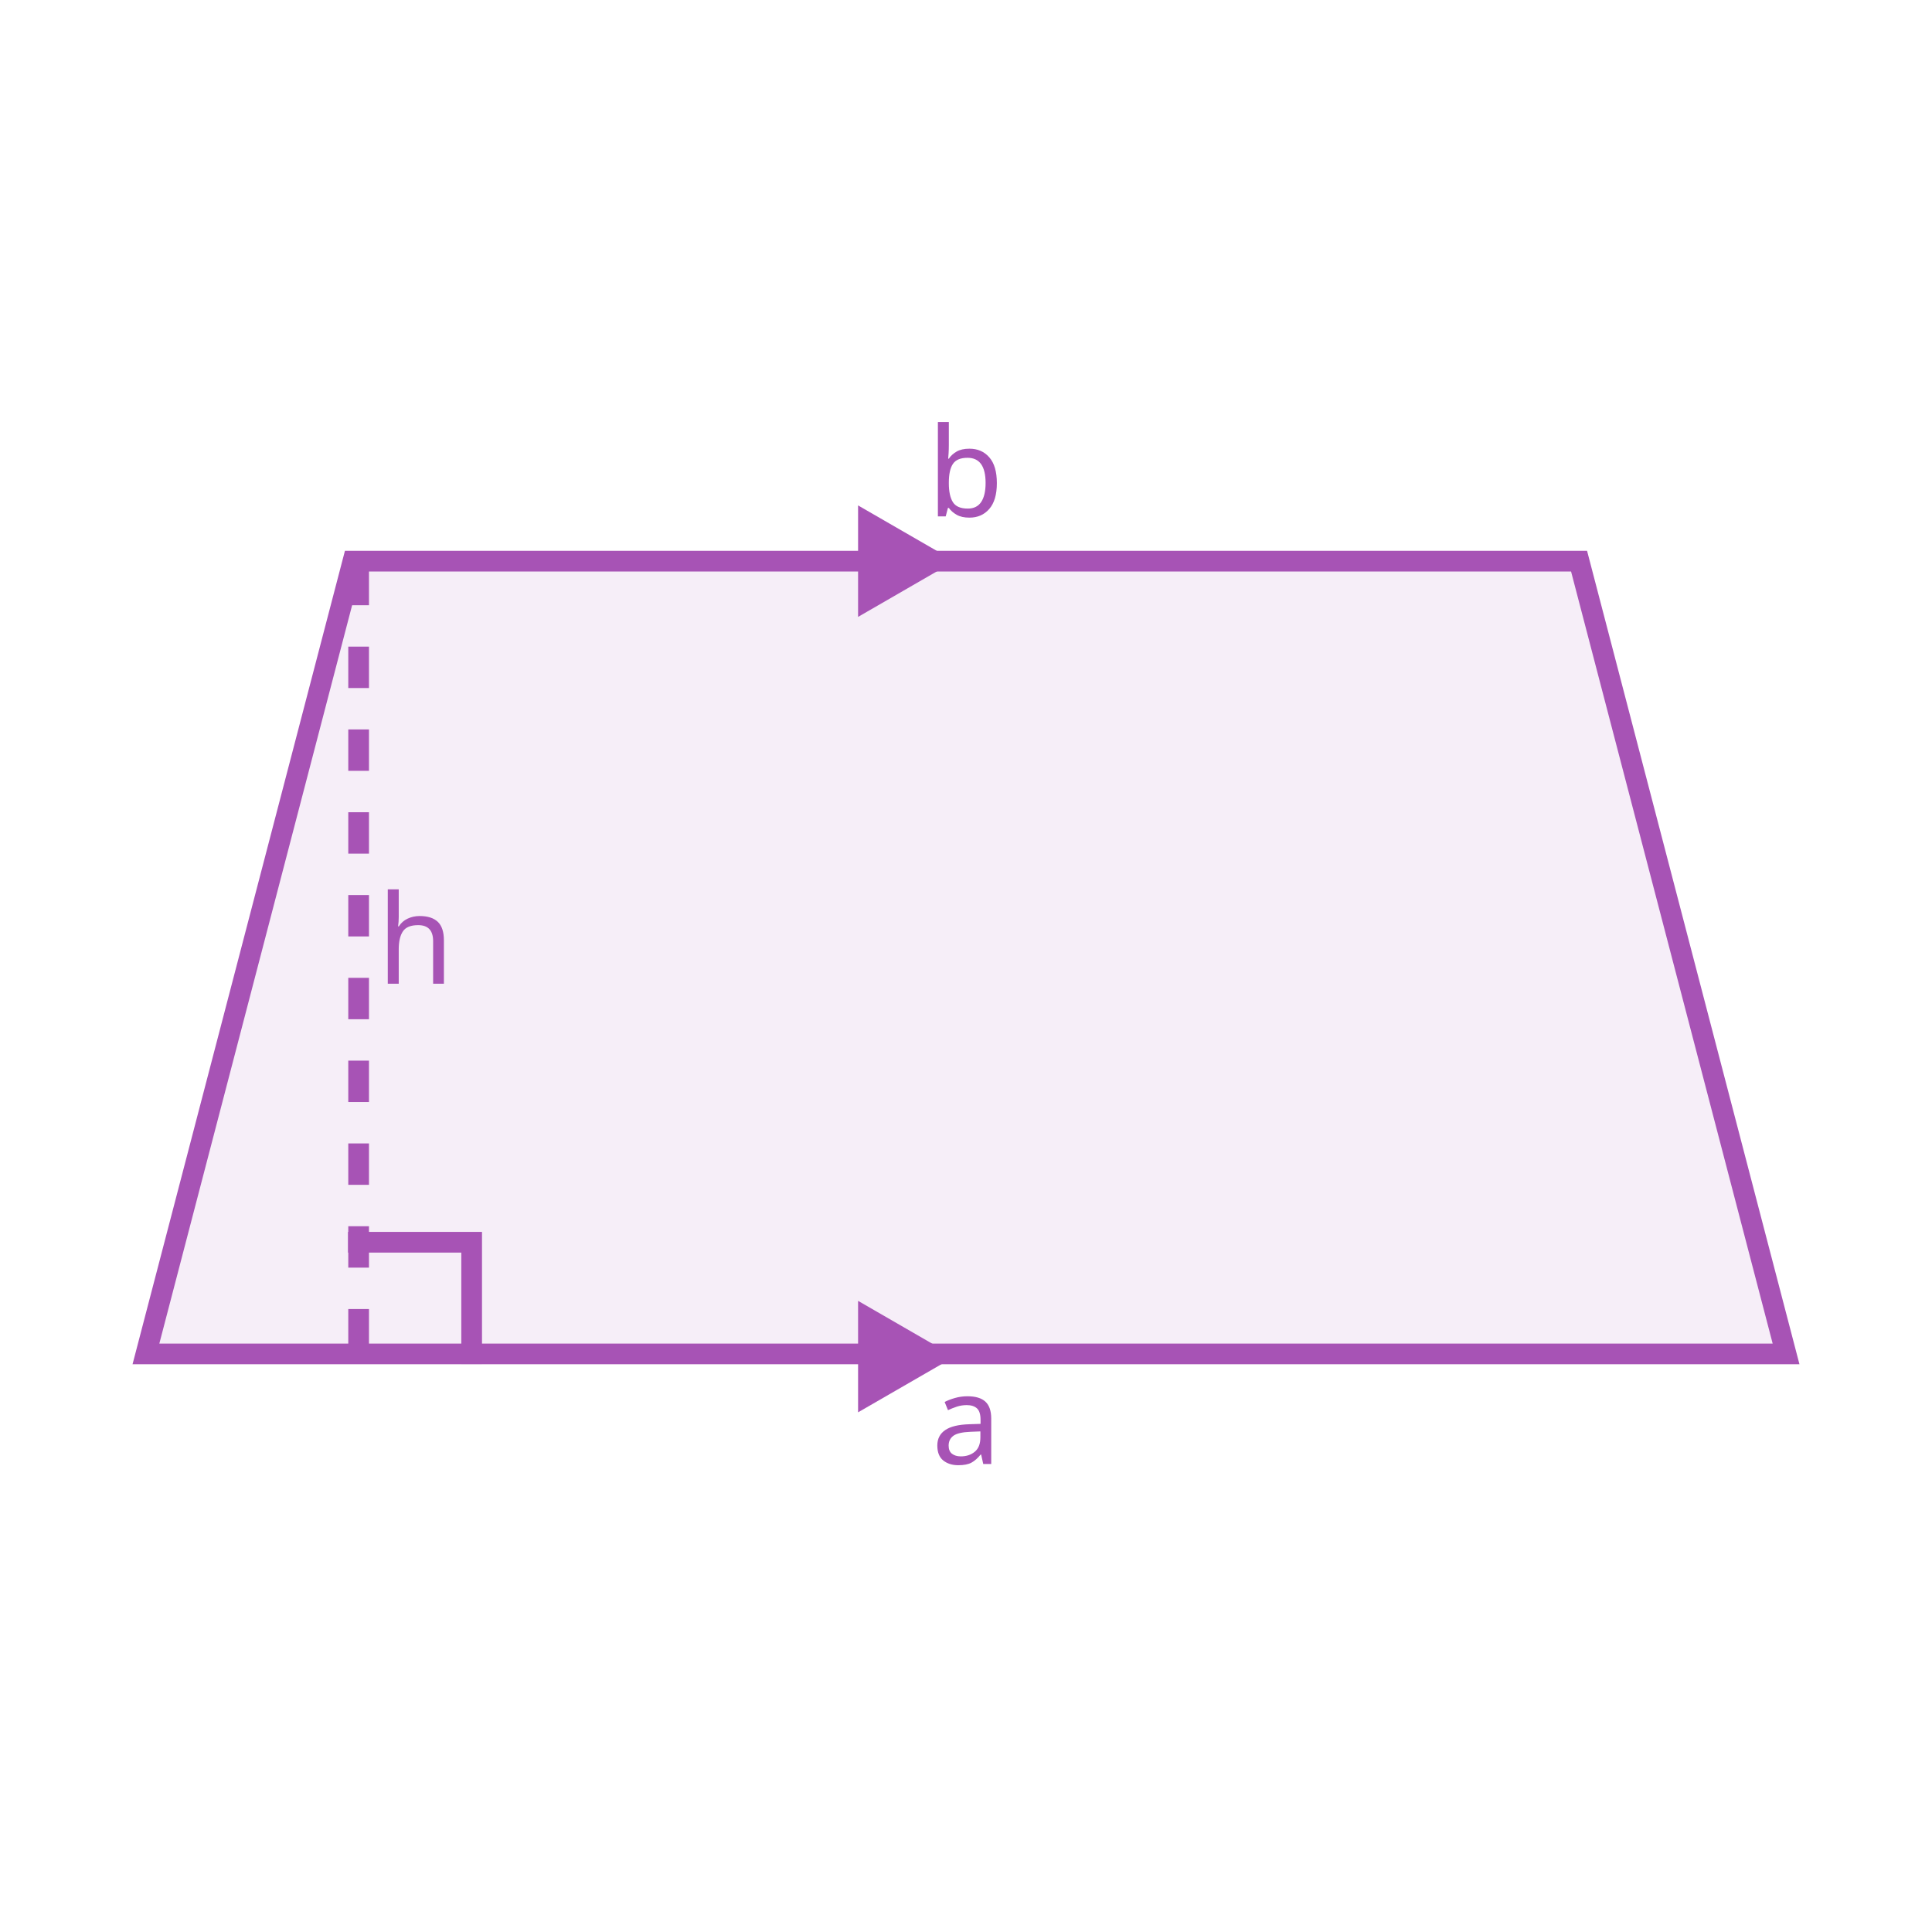
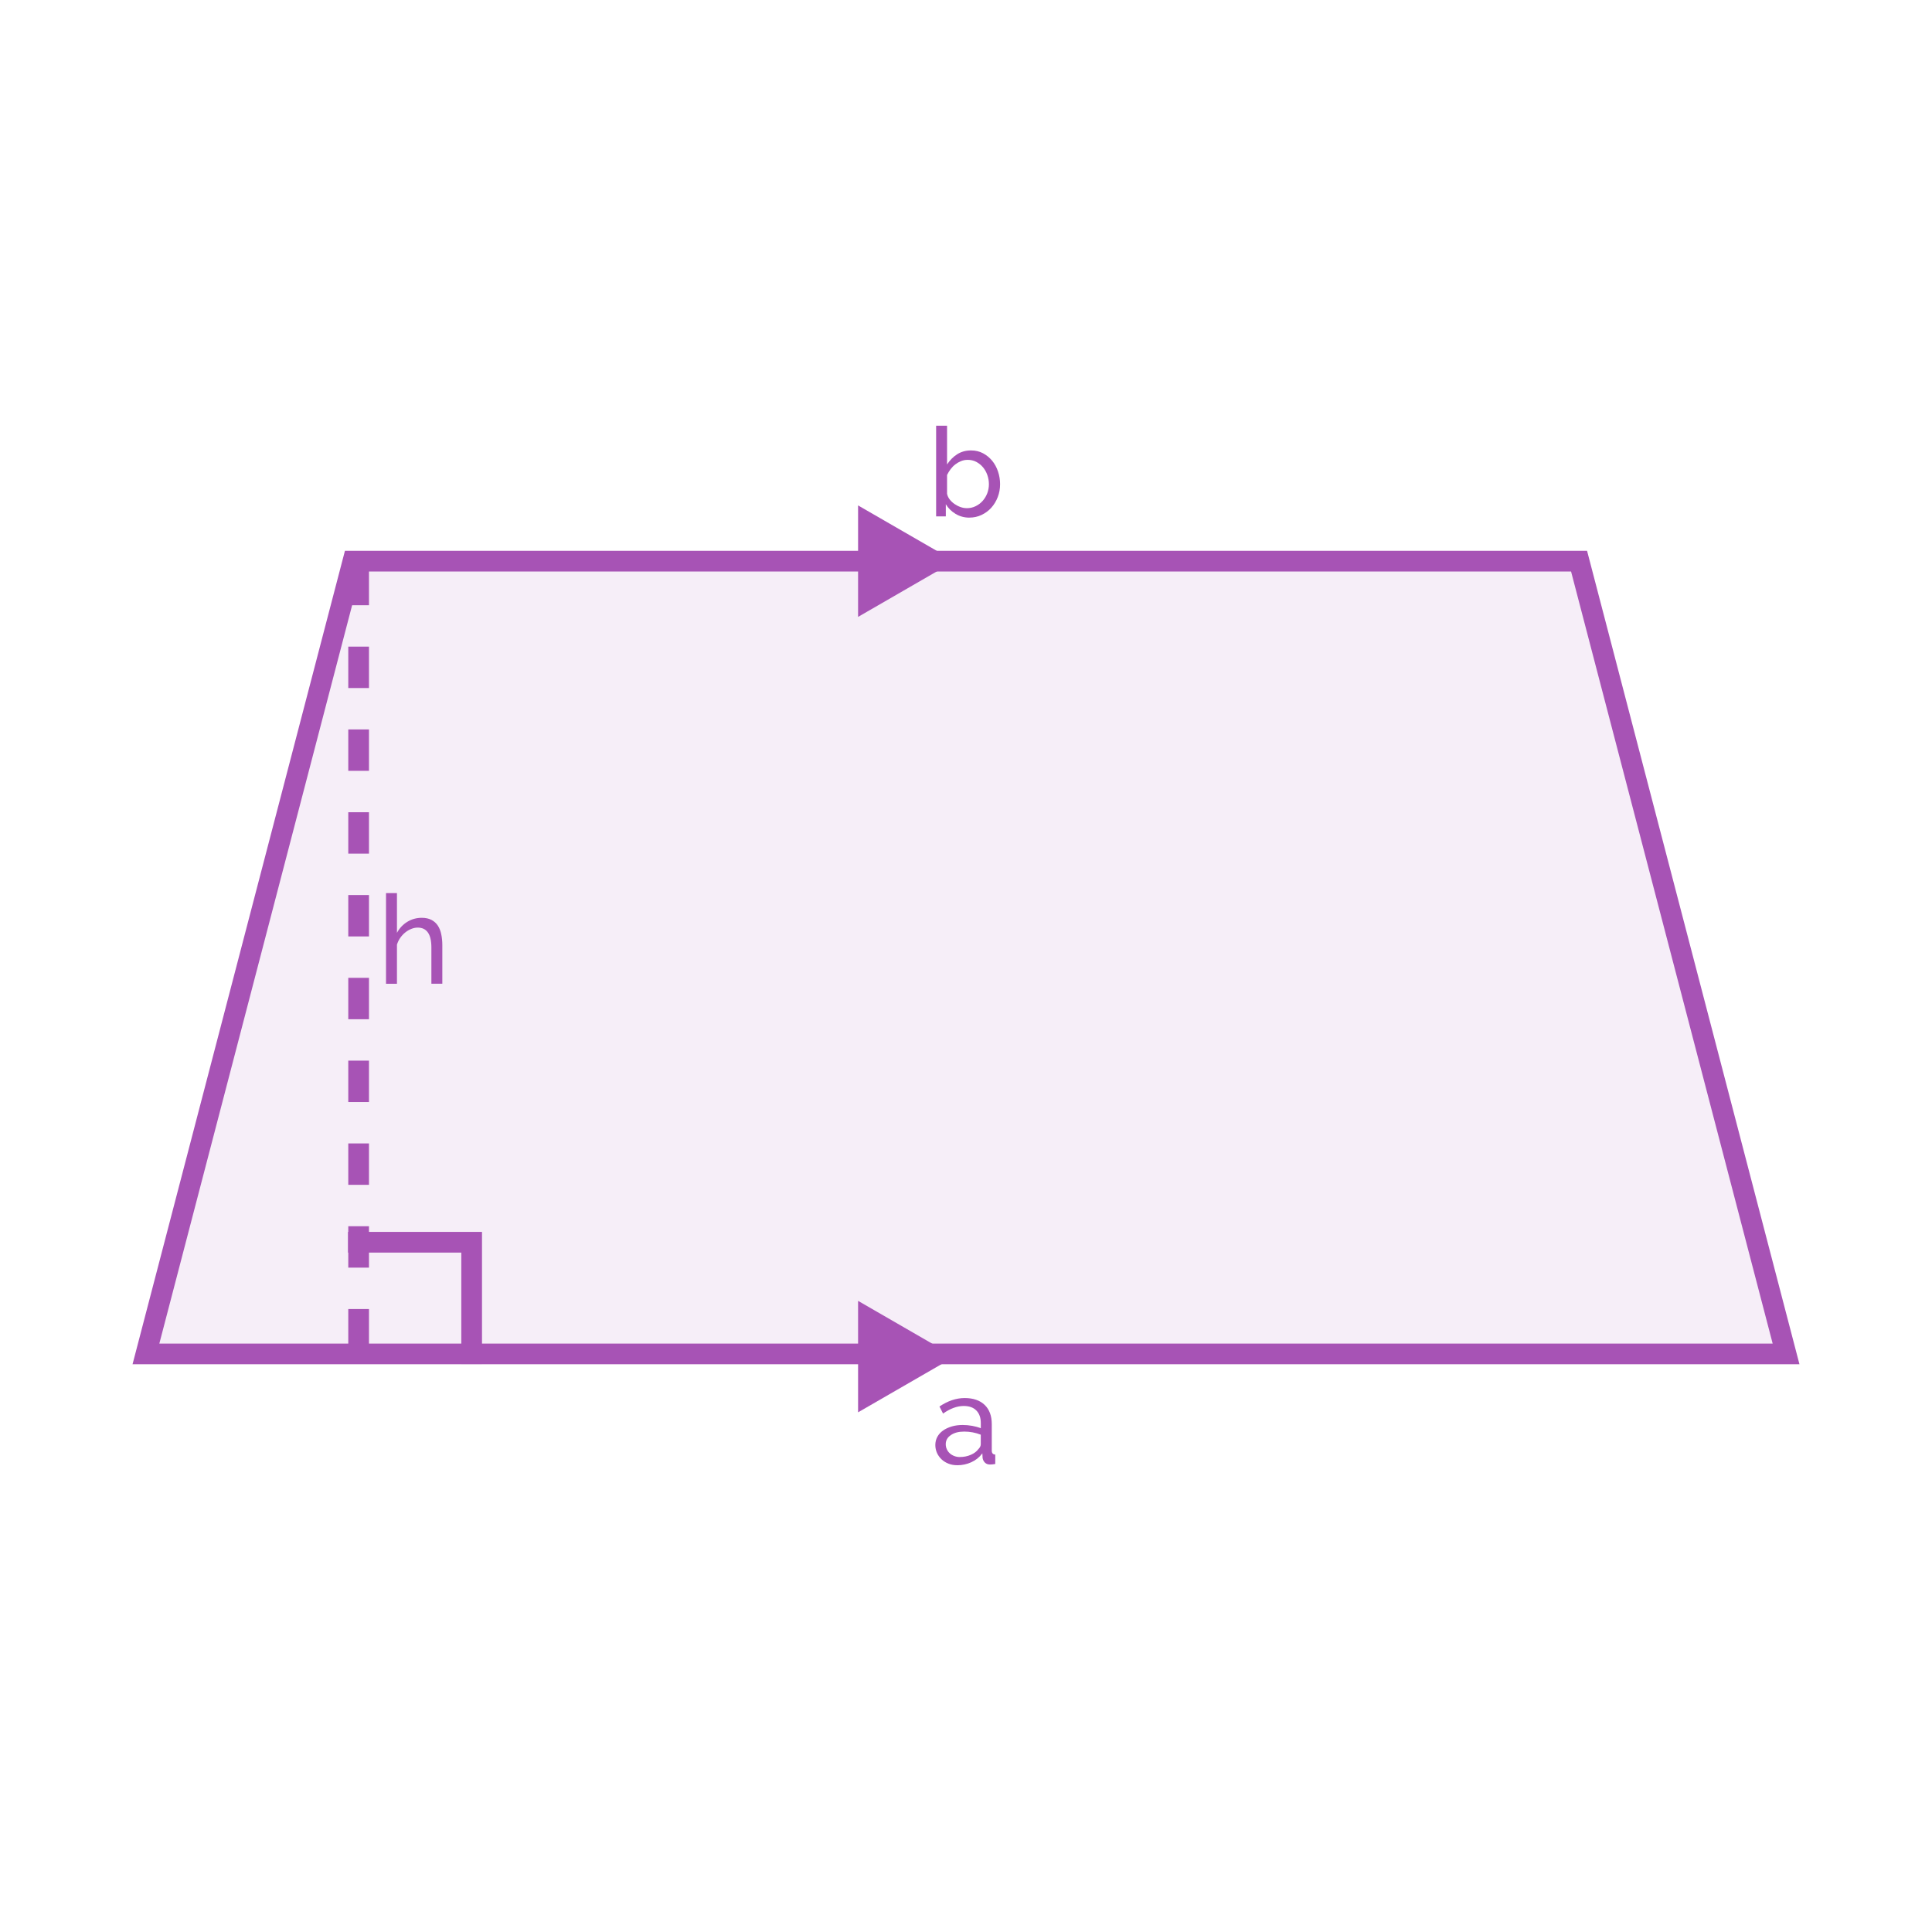
<svg xmlns="http://www.w3.org/2000/svg" id="Design" width="560" height="560" viewBox="0 0 560 560">
  <defs>
    <style>
      .cls-1 {
        opacity: .1;
      }

-       .cls-1, .cls-2, .cls-3 {
+       .cls-1, .cls-2 {
        fill: #a753b5;
      }

-       .cls-2 {
-         font-family: Raleway-Medium, Raleway;
-         font-size: 36px;
-         font-weight: 500;
+       .cls-3 {
+         clip-path: url(#clippath-1);
      }

      .cls-4 {
-         clip-path: url(#clippath-1);
-       }
- 
-       .cls-5 {
        clip-path: url(#clippath);
      }

-       .cls-6, .cls-7 {
+       .cls-5, .cls-6 {
        fill: none;
      }

-       .cls-7 {
+       .cls-6 {
        stroke: #a753b5;
        stroke-miterlimit: 10;
        stroke-width: 6px;
      }

-       .cls-8 {
+       .cls-7 {
        fill: #f1a3ff;
      }
    </style>
    <clipPath id="clippath">
-       <polyline class="cls-6" points="362.07 -470.16 523.95 -470.16 411.55 -357.75 160.28 -357.75 36.05 -470.16 231.06 -470.16" />
+       <polyline class="cls-5" points="362.07 -470.16 523.95 -470.16 411.55 -357.75 160.28 -357.75 36.05 -470.16 231.06 -470.16" />
    </clipPath>
    <clipPath id="clippath-1">
-       <polygon class="cls-6" points="506.61 -473.65 506.61 -354.28 306.37 -354.28 306.37 -354.29 30.61 -354.27 30.61 -473.65 506.61 -473.65" />
+       <polygon class="cls-5" points="506.61 -473.65 506.61 -354.28 306.37 -354.28 306.37 -354.29 30.61 -354.27 30.61 -473.65 506.61 -473.65" />
    </clipPath>
  </defs>
-   <g class="cls-5">
-     <g class="cls-4">
-       <polygon class="cls-8" points="330.39 19.34 327.56 19.34 598.45 -251.55 599.49 -249.76 330.39 19.34" />
+   <g class="cls-4">
+     <g class="cls-3">
+       <polygon class="cls-7" points="330.39 19.34 327.56 19.34 598.45 -251.55 599.49 -249.76 330.39 19.34" />
    </g>
  </g>
  <g>
    <polygon class="cls-1" points="517.7 392.44 42.3 392.44 102.3 162.65 457.7 162.65 517.7 392.44" />
    <g>
-       <polygon class="cls-7" points="517.7 392.44 42.3 392.44 102.3 162.65 457.7 162.65 517.7 392.44" />
-       <text class="cls-2" transform="translate(109.34 285.14)">
-         <tspan x="0" y="0">h</tspan>
-       </text>
-       <text class="cls-2" transform="translate(268.79 149.68)">
-         <tspan x="0" y="0">b</tspan>
-       </text>
-       <text class="cls-2" transform="translate(270.03 424.34)">
-         <tspan x="0" y="0">a</tspan>
-       </text>
+       <polygon class="cls-6" points="517.7 392.44 42.3 392.44 102.3 162.65 457.7 162.65 517.7 392.44" />
+       <path class="cls-2" d="m128.21,285.14h-3.17v-10.51c0-1.95-.34-3.39-1.01-4.34-.67-.95-1.66-1.42-2.95-1.42-.62,0-1.25.13-1.87.38-.62.25-1.21.59-1.75,1.03-.54.43-1.02.95-1.44,1.55-.42.6-.74,1.26-.96,1.98v11.34h-3.17v-26.28h3.17v11.52c.74-1.37,1.75-2.44,3.02-3.21,1.27-.77,2.66-1.15,4.18-1.15,1.1,0,2.04.21,2.81.61.77.41,1.38.96,1.84,1.66.46.7.79,1.53.99,2.5.2.97.31,2.01.31,3.11v11.23Z" />
+       <path class="cls-2" d="m280.99,150.04c-1.46,0-2.8-.36-4-1.08-1.2-.72-2.15-1.66-2.84-2.81v3.53h-2.81v-26.28h3.17v11.23c.79-1.22,1.76-2.21,2.92-2.95,1.15-.74,2.5-1.12,4.03-1.12,1.3,0,2.46.28,3.49.83,1.03.55,1.91,1.28,2.65,2.18.73.9,1.3,1.94,1.69,3.13.4,1.19.59,2.41.59,3.65,0,1.32-.23,2.57-.68,3.74-.46,1.18-1.08,2.2-1.87,3.08-.79.88-1.73,1.57-2.83,2.09-1.09.52-2.26.77-3.51.77Zm-.79-2.74c.94,0,1.8-.19,2.59-.58.79-.38,1.48-.9,2.05-1.55s1.02-1.39,1.33-2.21c.31-.83.47-1.7.47-2.61s-.15-1.79-.45-2.65-.72-1.6-1.26-2.25c-.54-.65-1.19-1.17-1.94-1.57-.76-.4-1.59-.59-2.5-.59-.67,0-1.31.12-1.91.36-.6.24-1.16.56-1.67.95-.52.4-.97.86-1.37,1.39-.4.53-.74,1.09-1.03,1.69v5.44c.12.6.38,1.15.77,1.66.4.5.86.94,1.4,1.31s1.12.67,1.73.88c.61.22,1.21.32,1.78.32Z" />
+       <path class="cls-2" d="m277.41,424.7c-.89,0-1.72-.15-2.48-.45-.77-.3-1.43-.71-2-1.24-.56-.53-1.01-1.15-1.33-1.85-.32-.71-.49-1.48-.49-2.32s.19-1.65.58-2.36c.38-.71.93-1.31,1.64-1.82.71-.51,1.55-.9,2.52-1.19.97-.29,2.03-.43,3.19-.43.91,0,1.84.08,2.77.25s1.76.4,2.48.68v-1.51c0-1.54-.43-2.74-1.29-3.62-.86-.88-2.09-1.31-3.67-1.31-1.9,0-3.89.73-5.98,2.2l-1.04-2.05c2.42-1.63,4.86-2.45,7.31-2.45s4.4.66,5.78,1.98,2.07,3.18,2.07,5.58v7.67c0,.74.34,1.13,1.01,1.15v2.74c-.34.05-.61.08-.83.11s-.44.04-.68.04c-.62,0-1.12-.19-1.49-.56-.37-.37-.59-.82-.67-1.35l-.07-1.33c-.84,1.13-1.9,1.99-3.19,2.57-1.28.59-2.66.88-4.12.88Zm.83-2.38c1.13,0,2.18-.21,3.15-.63s1.71-.98,2.21-1.67c.46-.46.68-.92.68-1.4v-2.77c-1.54-.6-3.13-.9-4.79-.9s-2.88.34-3.87,1.01c-1,.67-1.49,1.55-1.49,2.63,0,.53.1,1.02.31,1.47.2.46.49.85.86,1.19s.81.6,1.31.79c.5.19,1.04.29,1.62.29Z" />
    </g>
  </g>
-   <polyline class="cls-7" points="100.88 360.07 136.71 360.07 136.71 395.37" />
-   <path class="cls-3" d="m106.95,391.43h-6v-12h6v12Zm0-24h-6v-12h6v12Zm0-24h-6v-12h6v12Zm0-24h-6v-12h6v12Zm0-24h-6v-12h6v12Zm0-24h-6v-12h6v12Zm0-24h-6v-12h6v12Zm0-24h-6v-12h6v12Zm0-24h-6v-12h6v12Zm0-24h-6v-12h6v12Z" />
-   <polygon class="cls-3" points="248.72 178.81 276.7 162.65 248.72 146.5 248.72 178.81" />
-   <polygon class="cls-3" points="248.72 409.37 276.7 393.22 248.72 377.06 248.72 409.37" />
+   <polyline class="cls-6" points="100.88 360.07 136.71 360.07 136.71 395.37" />
+   <path class="cls-2" d="m106.95,391.43h-6v-12h6v12Zm0-24h-6v-12h6v12Zm0-24h-6v-12h6v12Zm0-24h-6v-12h6v12Zm0-24h-6v-12h6v12Zm0-24h-6v-12h6v12Zm0-24h-6v-12h6v12Zm0-24h-6v-12h6v12Zm0-24h-6v-12h6v12Zm0-24h-6v-12h6v12Z" />
+   <polygon class="cls-2" points="248.72 178.81 276.7 162.65 248.72 146.5 248.72 178.81" />
+   <polygon class="cls-2" points="248.72 409.37 276.7 393.22 248.72 377.06 248.72 409.37" />
</svg>
